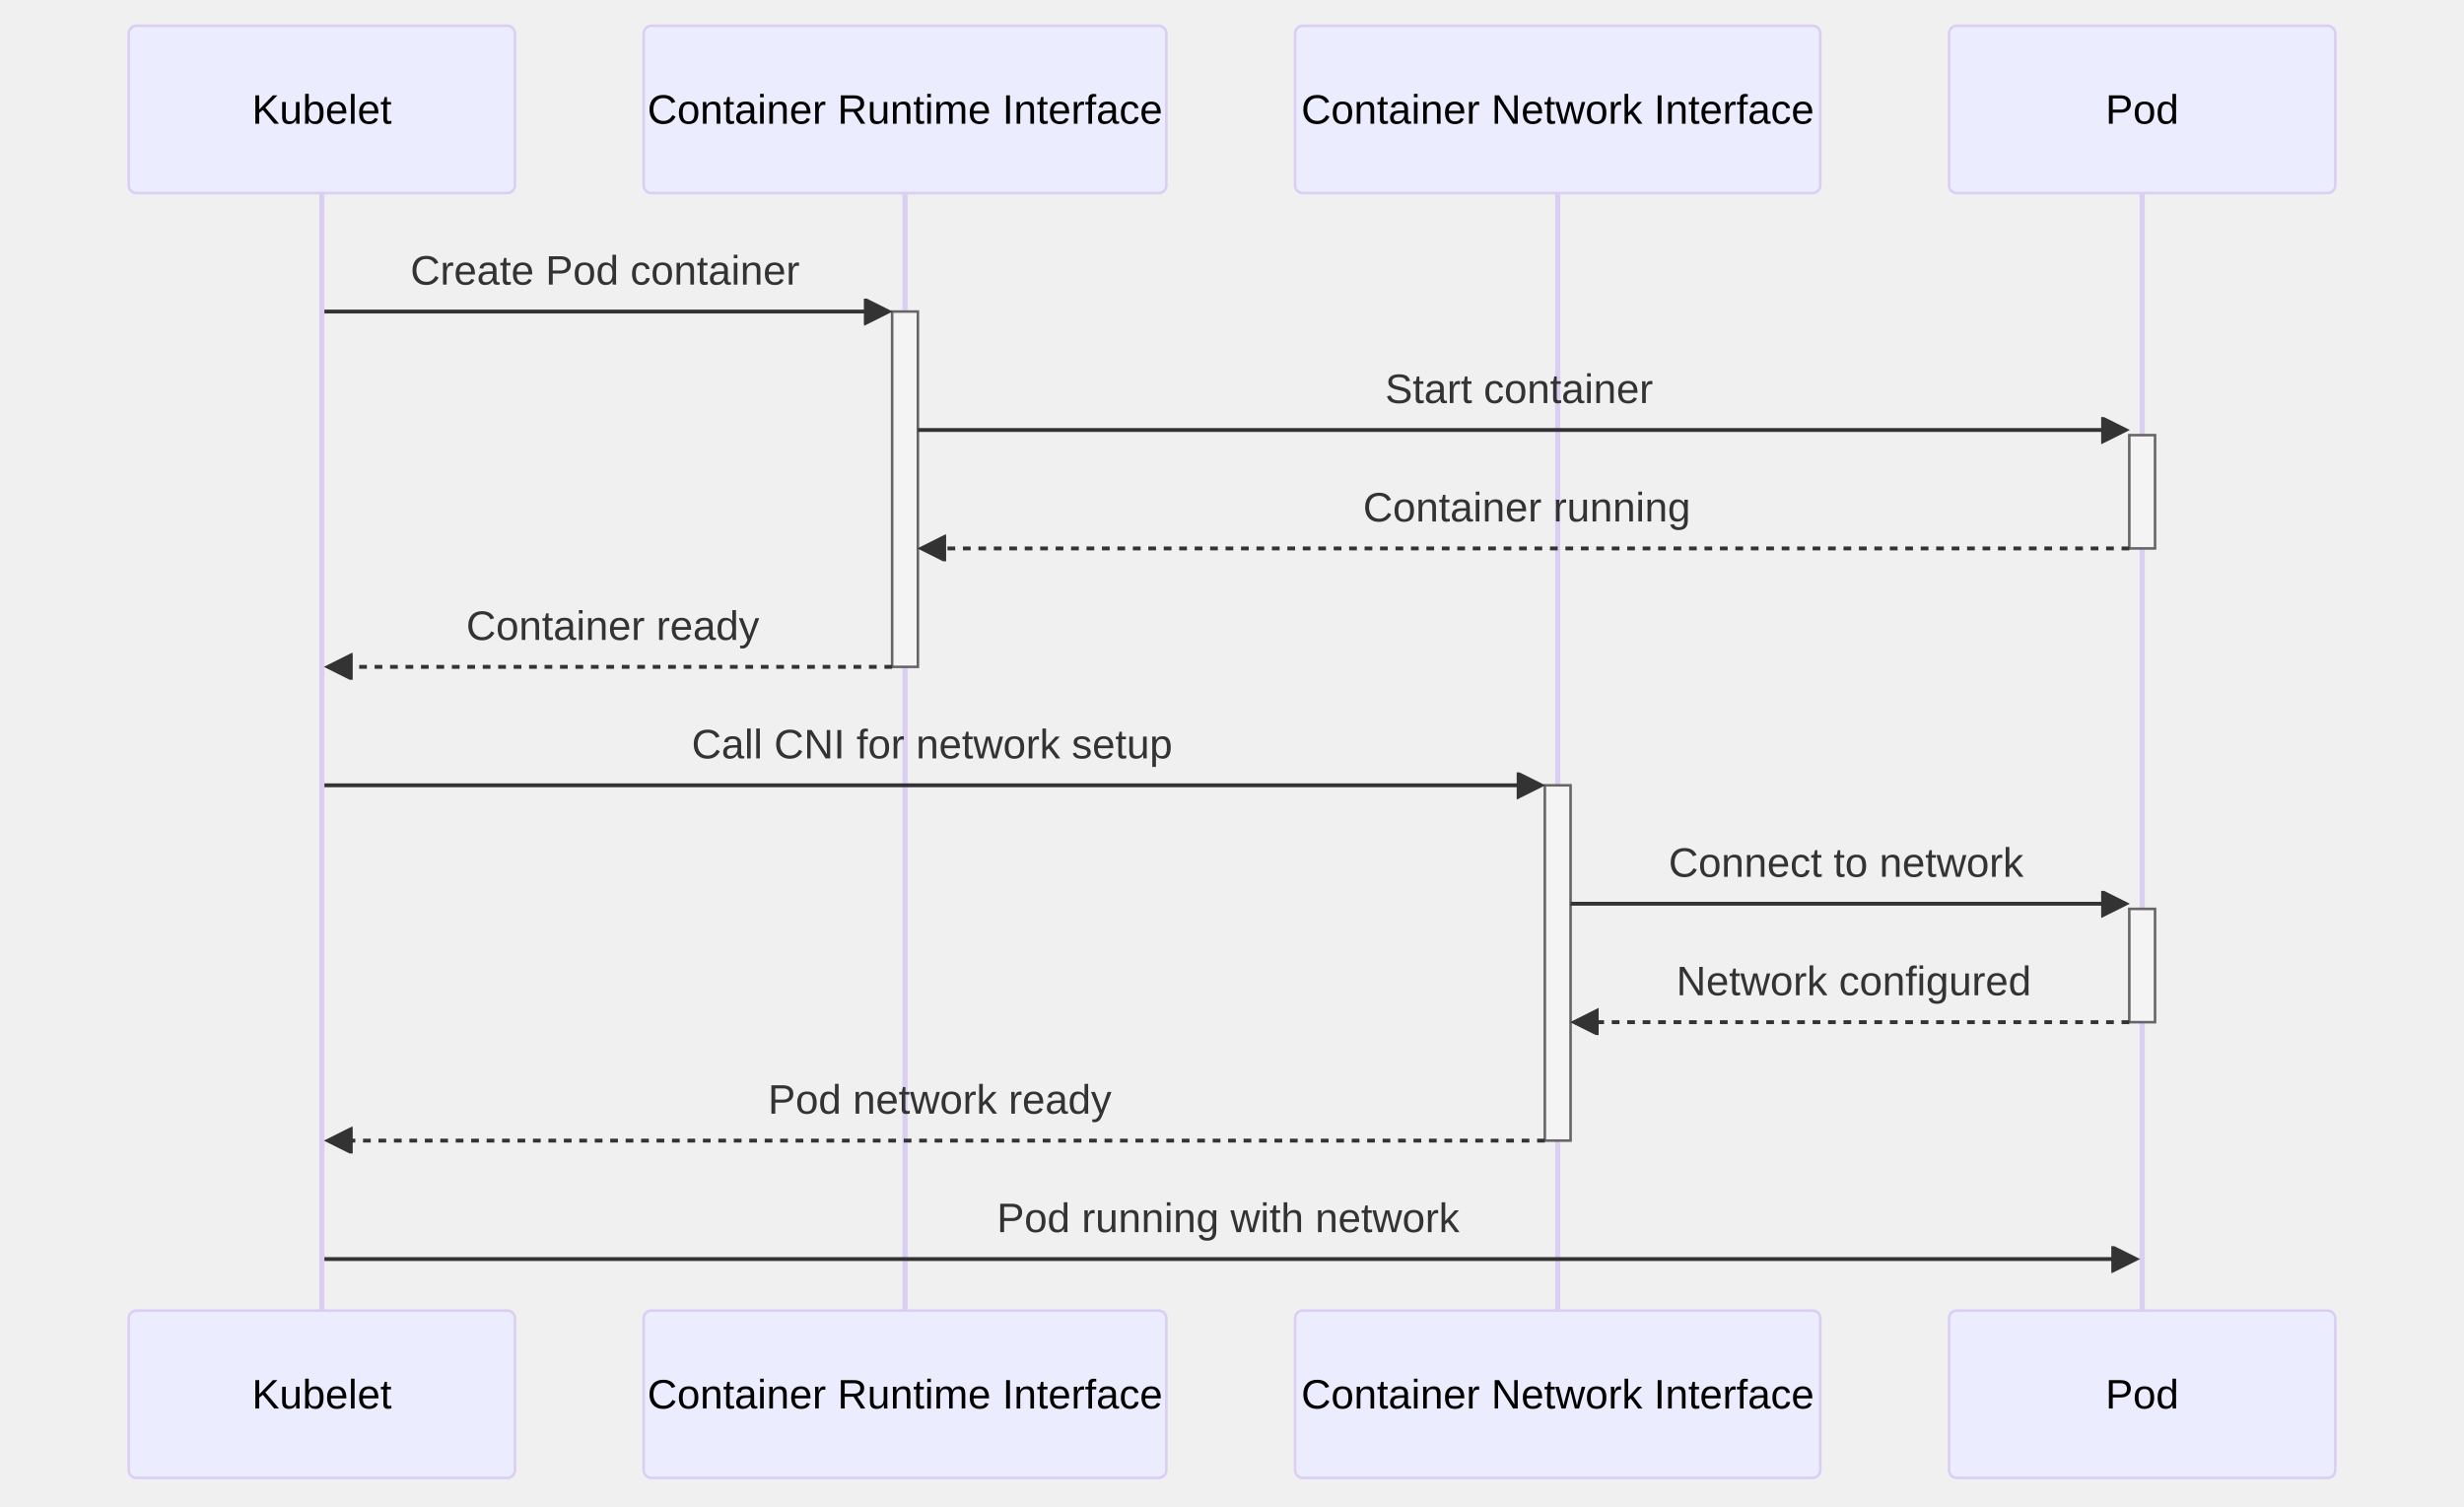
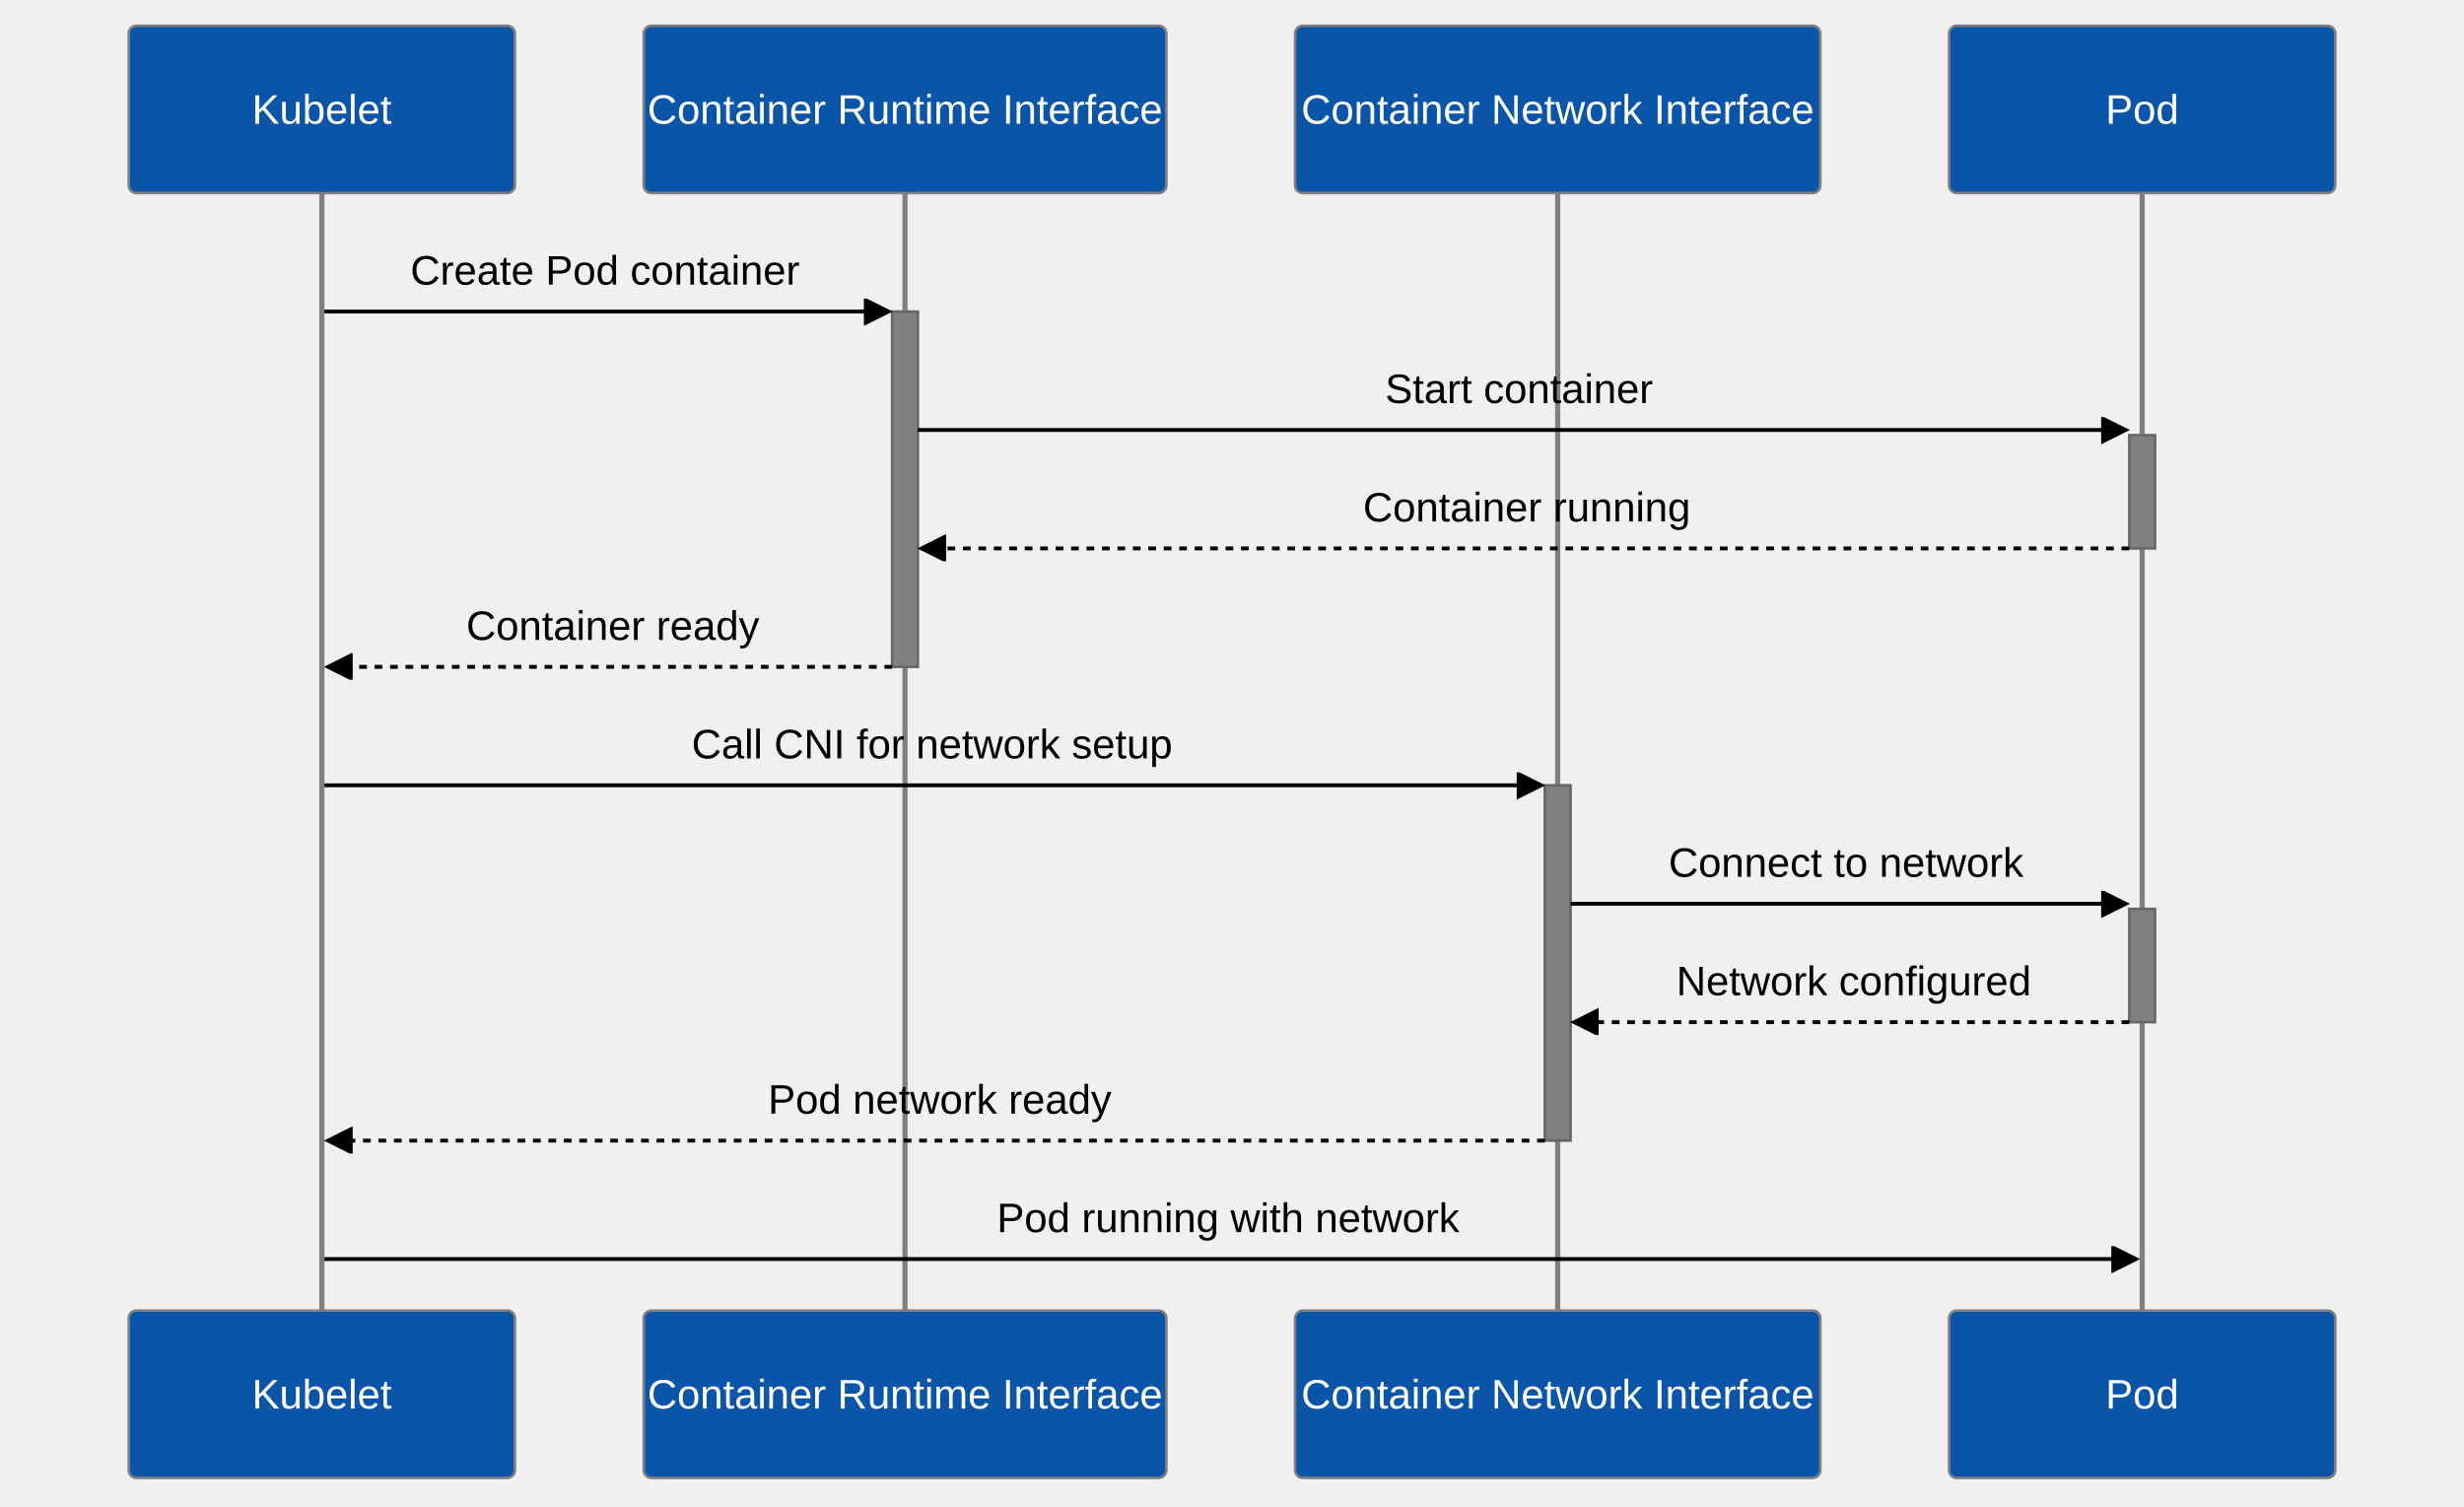
<svg xmlns="http://www.w3.org/2000/svg" aria-roledescription="sequence" role="graphics-document document" viewBox="-50 -10 957 585" style="max-width: 957px; background-color: white;" width="100%" id="my-svg">
  <g>
    <rect class="actor actor-bottom" ry="3" rx="3" name="P" height="65" width="150" stroke="#666" fill="#eaeaea" y="499" x="707" />
    <text style="text-anchor: middle; font-size: 16px; font-weight: 400;" class="actor" alignment-baseline="central" dominant-baseline="central" y="531.5" x="782">
      <tspan dy="0" x="782">Pod</tspan>
    </text>
  </g>
  <g>
    <rect class="actor actor-bottom" ry="3" rx="3" name="CNI" height="65" width="204" stroke="#666" fill="#eaeaea" y="499" x="453" />
    <text style="text-anchor: middle; font-size: 16px; font-weight: 400;" class="actor" alignment-baseline="central" dominant-baseline="central" y="531.5" x="555">
      <tspan dy="0" x="555">Container Network Interface</tspan>
    </text>
  </g>
  <g>
    <rect class="actor actor-bottom" ry="3" rx="3" name="CRI" height="65" width="203" stroke="#666" fill="#eaeaea" y="499" x="200" />
    <text style="text-anchor: middle; font-size: 16px; font-weight: 400;" class="actor" alignment-baseline="central" dominant-baseline="central" y="531.5" x="301.5">
      <tspan dy="0" x="301.5">Container Runtime Interface</tspan>
    </text>
  </g>
  <g>
    <rect class="actor actor-bottom" ry="3" rx="3" name="K" height="65" width="150" stroke="#666" fill="#eaeaea" y="499" x="0" />
    <text style="text-anchor: middle; font-size: 16px; font-weight: 400;" class="actor" alignment-baseline="central" dominant-baseline="central" y="531.5" x="75">
      <tspan dy="0" x="75">Kubelet</tspan>
    </text>
  </g>
  <g>
    <line stroke="#999" stroke-width="0.5px" class="200" y2="499" x2="782" y1="5" x1="782" id="actor3" />
    <g id="root-3">
      <rect class="actor actor-top" ry="3" rx="3" name="P" height="65" width="150" stroke="#666" fill="#eaeaea" y="0" x="707" />
      <text style="text-anchor: middle; font-size: 16px; font-weight: 400;" class="actor" alignment-baseline="central" dominant-baseline="central" y="32.5" x="782">
        <tspan dy="0" x="782">Pod</tspan>
      </text>
    </g>
  </g>
  <g>
    <line stroke="#999" stroke-width="0.5px" class="200" y2="499" x2="555" y1="5" x1="555" id="actor2" />
    <g id="root-2">
      <rect class="actor actor-top" ry="3" rx="3" name="CNI" height="65" width="204" stroke="#666" fill="#eaeaea" y="0" x="453" />
      <text style="text-anchor: middle; font-size: 16px; font-weight: 400;" class="actor" alignment-baseline="central" dominant-baseline="central" y="32.5" x="555">
        <tspan dy="0" x="555">Container Network Interface</tspan>
      </text>
    </g>
  </g>
  <g>
    <line stroke="#999" stroke-width="0.5px" class="200" y2="499" x2="301.5" y1="5" x1="301.5" id="actor1" />
    <g id="root-1">
      <rect class="actor actor-top" ry="3" rx="3" name="CRI" height="65" width="203" stroke="#666" fill="#eaeaea" y="0" x="200" />
      <text style="text-anchor: middle; font-size: 16px; font-weight: 400;" class="actor" alignment-baseline="central" dominant-baseline="central" y="32.5" x="301.5">
        <tspan dy="0" x="301.5">Container Runtime Interface</tspan>
      </text>
    </g>
  </g>
  <g>
    <line stroke="#999" stroke-width="0.5px" class="200" y2="499" x2="75" y1="5" x1="75" id="actor0" />
    <g id="root-0">
      <rect class="actor actor-top" ry="3" rx="3" name="K" height="65" width="150" stroke="#666" fill="#eaeaea" y="0" x="0" />
      <text style="text-anchor: middle; font-size: 16px; font-weight: 400;" class="actor" alignment-baseline="central" dominant-baseline="central" y="32.5" x="75">
        <tspan dy="0" x="75">Kubelet</tspan>
      </text>
    </g>
  </g>
-   <style>#my-svg{font-family:"trebuchet ms",verdana,arial,sans-serif;font-size:16px;fill:#333;}#my-svg .error-icon{fill:#552222;}#my-svg .error-text{fill:#552222;stroke:#552222;}#my-svg .edge-thickness-normal{stroke-width:2px;}#my-svg .edge-thickness-thick{stroke-width:3.5px;}#my-svg .edge-pattern-solid{stroke-dasharray:0;}#my-svg .edge-pattern-dashed{stroke-dasharray:3;}#my-svg .edge-pattern-dotted{stroke-dasharray:2;}#my-svg .marker{fill:#333333;stroke:#333333;}#my-svg .marker.cross{stroke:#333333;}#my-svg svg{font-family:"trebuchet ms",verdana,arial,sans-serif;font-size:16px;}#my-svg .actor{stroke:hsl(259.626, 59.777%, 87.902%);fill:#ECECFF;}#my-svg text.actor&gt;tspan{fill:black;stroke:none;}#my-svg .actor-line{stroke:grey;}#my-svg .messageLine0{stroke-width:1.5;stroke-dasharray:none;stroke:#333;}#my-svg .messageLine1{stroke-width:1.5;stroke-dasharray:2,2;stroke:#333;}#my-svg #arrowhead path{fill:#333;stroke:#333;}#my-svg .sequenceNumber{fill:white;}#my-svg #sequencenumber{fill:#333;}#my-svg #crosshead path{fill:#333;stroke:#333;}#my-svg .messageText{fill:#333;stroke:none;}#my-svg .labelBox{stroke:hsl(259.626, 59.777%, 87.902%);fill:#ECECFF;}#my-svg .labelText,#my-svg .labelText&gt;tspan{fill:black;stroke:none;}#my-svg .loopText,#my-svg .loopText&gt;tspan{fill:black;stroke:none;}#my-svg .loopLine{stroke-width:2px;stroke-dasharray:2,2;stroke:hsl(259.626, 59.777%, 87.902%);fill:hsl(259.626, 59.777%, 87.902%);}#my-svg .note{stroke:#aaaa33;fill:#fff5ad;}#my-svg .noteText,#my-svg .noteText&gt;tspan{fill:black;stroke:none;}#my-svg .activation0{fill:#f4f4f4;stroke:#666;}#my-svg .activation1{fill:#f4f4f4;stroke:#666;}#my-svg .activation2{fill:#f4f4f4;stroke:#666;}#my-svg .actorPopupMenu{position:absolute;}#my-svg .actorPopupMenuPanel{position:absolute;fill:#ECECFF;box-shadow:0px 8px 16px 0px rgba(0,0,0,0.2);filter:drop-shadow(3px 5px 2px rgb(0 0 0 / 0.4));}#my-svg .actor-man line{stroke:hsl(259.626, 59.777%, 87.902%);fill:#ECECFF;}#my-svg .actor-man circle,#my-svg line{stroke:hsl(259.626, 59.777%, 87.902%);fill:#ECECFF;stroke-width:2px;}#my-svg :root{--mermaid-font-family:"trebuchet ms",verdana,arial,sans-serif;}</style>
+   <style>#my-svg{font-family:"trebuchet ms",verdana,arial,sans-serif;font-size:16px;fill:black;}#my-svg .error-icon{fill:hsl(31.338, 88.701%, 39.706%);}#my-svg .error-text{fill:black;stroke:black;}#my-svg .edge-thickness-normal{stroke-width:2px;}#my-svg .edge-thickness-thick{stroke-width:3.5px;}#my-svg .edge-pattern-solid{stroke-dasharray:0;}#my-svg .edge-pattern-dashed{stroke-dasharray:3;}#my-svg .edge-pattern-dotted{stroke-dasharray:2;}#my-svg .marker{fill:#0b0b0b;stroke:#0b0b0b;}#my-svg .marker.cross{stroke:#0b0b0b;}#my-svg svg{font-family:"trebuchet ms",verdana,arial,sans-serif;font-size:16px;}#my-svg .actor{stroke:gray;fill:#0a55a7;}#my-svg text.actor&gt;tspan{fill:white;stroke:none;}#my-svg .actor-line{stroke:grey;}#my-svg .messageLine0{stroke-width:1.5;stroke-dasharray:none;stroke:black;}#my-svg .messageLine1{stroke-width:1.5;stroke-dasharray:2,2;stroke:black;}#my-svg #arrowhead path{fill:black;stroke:black;}#my-svg .sequenceNumber{fill:#f4f4f4;}#my-svg #sequencenumber{fill:black;}#my-svg #crosshead path{fill:black;stroke:black;}#my-svg .messageText{fill:black;stroke:none;}#my-svg .labelBox{stroke:gray;fill:#0a55a7;}#my-svg .labelText,#my-svg .labelText&gt;tspan{fill:white;stroke:none;}#my-svg .loopText,#my-svg .loopText&gt;tspan{fill:white;stroke:none;}#my-svg .loopLine{stroke-width:2px;stroke-dasharray:2,2;stroke:gray;fill:gray;}#my-svg .note{stroke:hsl(52.683, 60%, 73.922%);fill:#fff5ad;}#my-svg .noteText,#my-svg .noteText&gt;tspan{fill:#333;stroke:none;}#my-svg .activation0{fill:gray;stroke:hsl(0, 0%, 40.196%);}#my-svg .activation1{fill:gray;stroke:hsl(0, 0%, 40.196%);}#my-svg .activation2{fill:gray;stroke:hsl(0, 0%, 40.196%);}#my-svg .actorPopupMenu{position:absolute;}#my-svg .actorPopupMenuPanel{position:absolute;fill:#0a55a7;box-shadow:0px 8px 16px 0px rgba(0,0,0,0.2);filter:drop-shadow(3px 5px 2px rgb(0 0 0 / 0.4));}#my-svg .actor-man line{stroke:gray;fill:#0a55a7;}#my-svg .actor-man circle,#my-svg line{stroke:gray;fill:#0a55a7;stroke-width:2px;}#my-svg :root{--mermaid-font-family:"trebuchet ms",verdana,arial,sans-serif;}</style>
  <g />
  <defs>
    <symbol height="24" width="24" id="computer">
      <path d="M2 2v13h20v-13h-20zm18 11h-16v-9h16v9zm-10.228 6l.466-1h3.524l.467 1h-4.457zm14.228 3h-24l2-6h2.104l-1.33 4h18.45l-1.297-4h2.073l2 6zm-5-10h-14v-7h14v7z" transform="scale(.5)" />
    </symbol>
  </defs>
  <defs>
    <symbol clip-rule="evenodd" fill-rule="evenodd" id="database">
      <path d="M12.258.001l.256.004.255.005.253.008.251.01.249.012.247.015.246.016.242.019.241.02.239.023.236.024.233.027.231.028.229.031.225.032.223.034.22.036.217.038.214.04.211.041.208.043.205.045.201.046.198.048.194.05.191.051.187.053.183.054.18.056.175.057.172.059.168.06.163.061.16.063.155.064.15.066.074.033.073.033.071.034.07.034.069.035.068.035.067.035.066.035.064.036.064.036.062.036.06.036.06.037.058.037.058.037.055.038.055.038.053.038.052.038.051.039.05.039.048.039.047.039.045.04.044.04.043.04.041.04.04.041.039.041.037.041.036.041.034.041.033.042.032.042.03.042.029.042.027.042.026.043.024.043.023.043.021.043.02.043.018.044.017.043.015.044.013.044.012.044.011.045.009.044.007.045.006.045.004.045.002.045.001.045v17l-.001.045-.002.045-.004.045-.006.045-.007.045-.009.044-.011.045-.012.044-.013.044-.015.044-.017.043-.018.044-.02.043-.021.043-.023.043-.024.043-.026.043-.027.042-.029.042-.03.042-.032.042-.033.042-.034.041-.036.041-.037.041-.039.041-.04.041-.041.04-.043.04-.044.04-.045.04-.047.039-.048.039-.05.039-.051.039-.052.038-.053.038-.055.038-.055.038-.058.037-.058.037-.06.037-.06.036-.062.036-.064.036-.064.036-.066.035-.067.035-.068.035-.069.035-.07.034-.071.034-.073.033-.074.033-.15.066-.155.064-.16.063-.163.061-.168.06-.172.059-.175.057-.18.056-.183.054-.187.053-.191.051-.194.05-.198.048-.201.046-.205.045-.208.043-.211.041-.214.04-.217.038-.22.036-.223.034-.225.032-.229.031-.231.028-.233.027-.236.024-.239.023-.241.02-.242.019-.246.016-.247.015-.249.012-.251.01-.253.008-.255.005-.256.004-.258.001-.258-.001-.256-.004-.255-.005-.253-.008-.251-.01-.249-.012-.247-.015-.245-.016-.243-.019-.241-.02-.238-.023-.236-.024-.234-.027-.231-.028-.228-.031-.226-.032-.223-.034-.22-.036-.217-.038-.214-.04-.211-.041-.208-.043-.204-.045-.201-.046-.198-.048-.195-.05-.19-.051-.187-.053-.184-.054-.179-.056-.176-.057-.172-.059-.167-.06-.164-.061-.159-.063-.155-.064-.151-.066-.074-.033-.072-.033-.072-.034-.07-.034-.069-.035-.068-.035-.067-.035-.066-.035-.064-.036-.063-.036-.062-.036-.061-.036-.06-.037-.058-.037-.057-.037-.056-.038-.055-.038-.053-.038-.052-.038-.051-.039-.049-.039-.049-.039-.046-.039-.046-.04-.044-.04-.043-.04-.041-.04-.04-.041-.039-.041-.037-.041-.036-.041-.034-.041-.033-.042-.032-.042-.03-.042-.029-.042-.027-.042-.026-.043-.024-.043-.023-.043-.021-.043-.02-.043-.018-.044-.017-.043-.015-.044-.013-.044-.012-.044-.011-.045-.009-.044-.007-.045-.006-.045-.004-.045-.002-.045-.001-.045v-17l.001-.045.002-.045.004-.045.006-.045.007-.045.009-.044.011-.045.012-.044.013-.044.015-.044.017-.043.018-.044.02-.043.021-.043.023-.043.024-.043.026-.043.027-.042.029-.042.03-.042.032-.042.033-.042.034-.041.036-.041.037-.041.039-.041.04-.041.041-.04.043-.04.044-.04.046-.04.046-.039.049-.039.049-.039.051-.039.052-.038.053-.038.055-.038.056-.038.057-.037.058-.037.06-.037.061-.036.062-.036.063-.036.064-.036.066-.035.067-.035.068-.035.069-.035.07-.034.072-.034.072-.033.074-.033.151-.066.155-.064.159-.063.164-.061.167-.06.172-.059.176-.057.179-.056.184-.054.187-.053.19-.051.195-.05.198-.048.201-.046.204-.045.208-.043.211-.041.214-.04.217-.038.22-.036.223-.034.226-.032.228-.031.231-.028.234-.027.236-.024.238-.023.241-.02.243-.019.245-.016.247-.015.249-.012.251-.01.253-.008.255-.005.256-.004.258-.001.258.001zm-9.258 20.499v.01l.001.021.003.021.004.022.005.021.006.022.007.022.009.023.01.022.011.023.012.023.013.023.015.023.016.024.017.023.018.024.019.024.021.024.022.025.023.024.024.025.052.049.056.05.061.051.066.051.07.051.075.051.079.052.084.052.088.052.092.052.097.052.102.051.105.052.11.052.114.051.119.051.123.051.127.05.131.05.135.05.139.048.144.049.147.047.152.047.155.047.16.045.163.045.167.043.171.043.176.041.178.041.183.039.187.039.19.037.194.035.197.035.202.033.204.031.209.03.212.029.216.027.219.025.222.024.226.021.23.02.233.018.236.016.24.015.243.012.246.01.249.008.253.005.256.004.259.001.26-.001.257-.004.254-.005.25-.008.247-.011.244-.012.241-.014.237-.016.233-.018.231-.021.226-.021.224-.024.22-.026.216-.027.212-.028.21-.031.205-.031.202-.034.198-.034.194-.036.191-.037.187-.039.183-.04.179-.04.175-.042.172-.043.168-.044.163-.045.16-.046.155-.046.152-.047.148-.048.143-.049.139-.049.136-.05.131-.05.126-.05.123-.051.118-.052.114-.051.11-.052.106-.052.101-.052.096-.052.092-.052.088-.053.083-.051.079-.052.074-.052.07-.051.065-.051.06-.051.056-.05.051-.05.023-.024.023-.025.021-.024.02-.024.019-.024.018-.024.017-.024.015-.023.014-.024.013-.023.012-.023.01-.023.01-.022.008-.022.006-.022.006-.022.004-.022.004-.021.001-.021.001-.021v-4.127l-.077.055-.08.053-.083.054-.085.053-.087.052-.09.052-.093.051-.095.05-.097.05-.1.049-.102.049-.105.048-.106.047-.109.047-.111.046-.114.045-.115.045-.118.044-.12.043-.122.042-.124.042-.126.041-.128.04-.13.04-.132.038-.134.038-.135.037-.138.037-.139.035-.142.035-.143.034-.144.033-.147.032-.148.031-.15.03-.151.03-.153.029-.154.027-.156.027-.158.026-.159.025-.161.024-.162.023-.163.022-.165.021-.166.02-.167.019-.169.018-.169.017-.171.016-.173.015-.173.014-.175.013-.175.012-.177.011-.178.01-.179.008-.179.008-.181.006-.182.005-.182.004-.184.003-.184.002h-.37l-.184-.002-.184-.003-.182-.004-.182-.005-.181-.006-.179-.008-.179-.008-.178-.01-.176-.011-.176-.012-.175-.013-.173-.014-.172-.015-.171-.016-.17-.017-.169-.018-.167-.019-.166-.02-.165-.021-.163-.022-.162-.023-.161-.024-.159-.025-.157-.026-.156-.027-.155-.027-.153-.029-.151-.03-.15-.03-.148-.031-.146-.032-.145-.033-.143-.034-.141-.035-.14-.035-.137-.037-.136-.037-.134-.038-.132-.038-.13-.04-.128-.04-.126-.041-.124-.042-.122-.042-.12-.044-.117-.043-.116-.045-.113-.045-.112-.046-.109-.047-.106-.047-.105-.048-.102-.049-.1-.049-.097-.05-.095-.05-.093-.052-.09-.051-.087-.052-.085-.053-.083-.054-.08-.054-.077-.054v4.127zm0-5.654v.011l.001.021.003.021.004.021.005.022.006.022.007.022.009.022.01.022.011.023.012.023.013.023.015.024.016.023.017.024.018.024.019.024.021.024.022.024.023.025.024.024.052.05.056.05.061.05.066.051.07.051.075.052.079.051.084.052.088.052.092.052.097.052.102.052.105.052.11.051.114.051.119.052.123.05.127.051.131.05.135.049.139.049.144.048.147.048.152.047.155.046.16.045.163.045.167.044.171.042.176.042.178.04.183.04.187.038.19.037.194.036.197.034.202.033.204.032.209.03.212.028.216.027.219.025.222.024.226.022.23.02.233.018.236.016.24.014.243.012.246.01.249.008.253.006.256.003.259.001.26-.001.257-.003.254-.006.25-.008.247-.01.244-.012.241-.015.237-.016.233-.018.231-.02.226-.022.224-.024.22-.025.216-.027.212-.029.21-.03.205-.032.202-.033.198-.035.194-.036.191-.037.187-.039.183-.039.179-.041.175-.042.172-.043.168-.044.163-.045.16-.045.155-.047.152-.047.148-.048.143-.048.139-.05.136-.049.131-.05.126-.051.123-.051.118-.051.114-.052.11-.052.106-.052.101-.052.096-.052.092-.052.088-.052.083-.052.079-.052.074-.051.07-.052.065-.051.06-.05.056-.051.051-.049.023-.025.023-.024.021-.025.02-.024.019-.024.018-.024.017-.024.015-.023.014-.023.013-.024.012-.022.01-.023.01-.023.008-.022.006-.022.006-.022.004-.021.004-.022.001-.021.001-.021v-4.139l-.077.054-.08.054-.083.054-.085.052-.087.053-.09.051-.093.051-.095.051-.097.05-.1.049-.102.049-.105.048-.106.047-.109.047-.111.046-.114.045-.115.044-.118.044-.12.044-.122.042-.124.042-.126.041-.128.04-.13.039-.132.039-.134.038-.135.037-.138.036-.139.036-.142.035-.143.033-.144.033-.147.033-.148.031-.15.03-.151.03-.153.028-.154.028-.156.027-.158.026-.159.025-.161.024-.162.023-.163.022-.165.021-.166.02-.167.019-.169.018-.169.017-.171.016-.173.015-.173.014-.175.013-.175.012-.177.011-.178.009-.179.009-.179.007-.181.007-.182.005-.182.004-.184.003-.184.002h-.37l-.184-.002-.184-.003-.182-.004-.182-.005-.181-.007-.179-.007-.179-.009-.178-.009-.176-.011-.176-.012-.175-.013-.173-.014-.172-.015-.171-.016-.17-.017-.169-.018-.167-.019-.166-.02-.165-.021-.163-.022-.162-.023-.161-.024-.159-.025-.157-.026-.156-.027-.155-.028-.153-.028-.151-.03-.15-.03-.148-.031-.146-.033-.145-.033-.143-.033-.141-.035-.14-.036-.137-.036-.136-.037-.134-.038-.132-.039-.13-.039-.128-.04-.126-.041-.124-.042-.122-.043-.12-.043-.117-.044-.116-.044-.113-.046-.112-.046-.109-.046-.106-.047-.105-.048-.102-.049-.1-.049-.097-.05-.095-.051-.093-.051-.09-.051-.087-.053-.085-.052-.083-.054-.08-.054-.077-.054v4.139zm0-5.666v.011l.001.02.003.022.004.021.005.022.006.021.007.022.009.023.01.022.011.023.012.023.013.023.015.023.016.024.017.024.018.023.019.024.021.025.022.024.023.024.024.025.052.05.056.05.061.05.066.051.07.051.075.052.079.051.084.052.088.052.092.052.097.052.102.052.105.051.11.052.114.051.119.051.123.051.127.05.131.05.135.05.139.049.144.048.147.048.152.047.155.046.16.045.163.045.167.043.171.043.176.042.178.04.183.04.187.038.19.037.194.036.197.034.202.033.204.032.209.03.212.028.216.027.219.025.222.024.226.021.23.02.233.018.236.017.24.014.243.012.246.01.249.008.253.006.256.003.259.001.26-.001.257-.003.254-.006.25-.008.247-.01.244-.013.241-.014.237-.016.233-.018.231-.02.226-.022.224-.024.22-.025.216-.027.212-.029.21-.03.205-.032.202-.033.198-.035.194-.036.191-.037.187-.039.183-.039.179-.041.175-.042.172-.043.168-.044.163-.045.16-.045.155-.047.152-.047.148-.048.143-.049.139-.049.136-.049.131-.051.126-.05.123-.051.118-.052.114-.051.11-.052.106-.052.101-.052.096-.052.092-.052.088-.052.083-.052.079-.052.074-.052.07-.051.065-.051.06-.051.056-.05.051-.049.023-.025.023-.025.021-.024.02-.024.019-.024.018-.024.017-.024.015-.023.014-.024.013-.023.012-.023.01-.022.01-.023.008-.022.006-.022.006-.022.004-.022.004-.021.001-.021.001-.021v-4.153l-.077.054-.08.054-.083.053-.085.053-.087.053-.09.051-.093.051-.095.051-.097.05-.1.049-.102.048-.105.048-.106.048-.109.046-.111.046-.114.046-.115.044-.118.044-.12.043-.122.043-.124.042-.126.041-.128.04-.13.039-.132.039-.134.038-.135.037-.138.036-.139.036-.142.034-.143.034-.144.033-.147.032-.148.032-.15.03-.151.03-.153.028-.154.028-.156.027-.158.026-.159.024-.161.024-.162.023-.163.023-.165.021-.166.02-.167.019-.169.018-.169.017-.171.016-.173.015-.173.014-.175.013-.175.012-.177.01-.178.01-.179.009-.179.007-.181.006-.182.006-.182.004-.184.003-.184.001-.185.001-.185-.001-.184-.001-.184-.003-.182-.004-.182-.006-.181-.006-.179-.007-.179-.009-.178-.01-.176-.01-.176-.012-.175-.013-.173-.014-.172-.015-.171-.016-.17-.017-.169-.018-.167-.019-.166-.02-.165-.021-.163-.023-.162-.023-.161-.024-.159-.024-.157-.026-.156-.027-.155-.028-.153-.028-.151-.03-.15-.03-.148-.032-.146-.032-.145-.033-.143-.034-.141-.034-.14-.036-.137-.036-.136-.037-.134-.038-.132-.039-.13-.039-.128-.041-.126-.041-.124-.041-.122-.043-.12-.043-.117-.044-.116-.044-.113-.046-.112-.046-.109-.046-.106-.048-.105-.048-.102-.048-.1-.05-.097-.049-.095-.051-.093-.051-.09-.052-.087-.052-.085-.053-.083-.053-.08-.054-.077-.054v4.153zm8.74-8.179l-.257.004-.254.005-.25.008-.247.011-.244.012-.241.014-.237.016-.233.018-.231.021-.226.022-.224.023-.22.026-.216.027-.212.028-.21.031-.205.032-.202.033-.198.034-.194.036-.191.038-.187.038-.183.04-.179.041-.175.042-.172.043-.168.043-.163.045-.16.046-.155.046-.152.048-.148.048-.143.048-.139.049-.136.05-.131.05-.126.051-.123.051-.118.051-.114.052-.11.052-.106.052-.101.052-.096.052-.092.052-.088.052-.083.052-.079.052-.074.051-.07.052-.065.051-.06.05-.056.05-.051.05-.023.025-.023.024-.021.024-.02.025-.019.024-.018.024-.017.023-.015.024-.014.023-.013.023-.012.023-.01.023-.01.022-.008.022-.006.023-.006.021-.004.022-.004.021-.001.021-.001.021.001.021.001.021.004.021.004.022.006.021.006.023.008.022.01.022.01.023.012.023.013.023.014.023.015.024.017.023.018.024.019.024.02.025.021.024.023.024.023.025.051.05.056.05.06.05.065.051.07.052.074.051.079.052.083.052.088.052.092.052.096.052.101.052.106.052.11.052.114.052.118.051.123.051.126.051.131.05.136.05.139.049.143.048.148.048.152.048.155.046.16.046.163.045.168.043.172.043.175.042.179.041.183.04.187.038.191.038.194.036.198.034.202.033.205.032.21.031.212.028.216.027.22.026.224.023.226.022.231.021.233.018.237.016.241.014.244.012.247.011.25.008.254.005.257.004.26.001.26-.001.257-.004.254-.005.25-.008.247-.011.244-.012.241-.014.237-.016.233-.018.231-.021.226-.022.224-.023.22-.026.216-.027.212-.028.21-.031.205-.032.202-.033.198-.034.194-.036.191-.038.187-.038.183-.04.179-.041.175-.042.172-.043.168-.043.163-.045.16-.046.155-.046.152-.048.148-.048.143-.048.139-.049.136-.05.131-.05.126-.051.123-.051.118-.051.114-.052.11-.052.106-.052.101-.052.096-.052.092-.052.088-.052.083-.052.079-.052.074-.051.07-.052.065-.051.06-.05.056-.05.051-.05.023-.025.023-.024.021-.024.02-.025.019-.024.018-.024.017-.023.015-.024.014-.023.013-.023.012-.023.01-.023.01-.022.008-.022.006-.023.006-.021.004-.022.004-.021.001-.021.001-.021-.001-.021-.001-.021-.004-.021-.004-.022-.006-.021-.006-.023-.008-.022-.01-.022-.01-.023-.012-.023-.013-.023-.014-.023-.015-.024-.017-.023-.018-.024-.019-.024-.02-.025-.021-.024-.023-.024-.023-.025-.051-.05-.056-.05-.06-.05-.065-.051-.07-.052-.074-.051-.079-.052-.083-.052-.088-.052-.092-.052-.096-.052-.101-.052-.106-.052-.11-.052-.114-.052-.118-.051-.123-.051-.126-.051-.131-.05-.136-.05-.139-.049-.143-.048-.148-.048-.152-.048-.155-.046-.16-.046-.163-.045-.168-.043-.172-.043-.175-.042-.179-.041-.183-.04-.187-.038-.191-.038-.194-.036-.198-.034-.202-.033-.205-.032-.21-.031-.212-.028-.216-.027-.22-.026-.224-.023-.226-.022-.231-.021-.233-.018-.237-.016-.241-.014-.244-.012-.247-.011-.25-.008-.254-.005-.257-.004-.26-.001-.26.001z" transform="scale(.5)" />
    </symbol>
  </defs>
  <defs>
    <symbol height="24" width="24" id="clock">
      <path d="M12 2c5.514 0 10 4.486 10 10s-4.486 10-10 10-10-4.486-10-10 4.486-10 10-10zm0-2c-6.627 0-12 5.373-12 12s5.373 12 12 12 12-5.373 12-12-5.373-12-12-12zm5.848 12.459c.202.038.202.333.001.372-1.907.361-6.045 1.111-6.547 1.111-.719 0-1.301-.582-1.301-1.301 0-.512.77-5.447 1.125-7.445.034-.192.312-.181.343.014l.985 6.238 5.394 1.011z" transform="scale(.5)" />
    </symbol>
  </defs>
  <defs>
    <marker orient="auto" markerHeight="12" markerWidth="12" markerUnits="userSpaceOnUse" refY="5" refX="7.9" id="arrowhead">
      <path d="M 0 0 L 10 5 L 0 10 z" />
    </marker>
  </defs>
  <defs>
    <marker refY="4.5" refX="4" orient="auto" markerHeight="8" markerWidth="15" id="crosshead">
      <path style="stroke-dasharray: 0, 0;" d="M 1,2 L 6,7 M 6,2 L 1,7" stroke-width="1pt" stroke="#000000" fill="none" />
    </marker>
  </defs>
  <defs>
    <marker orient="auto" markerHeight="28" markerWidth="20" refY="7" refX="15.5" id="filled-head">
      <path d="M 18,7 L9,13 L14,7 L9,1 Z" />
    </marker>
  </defs>
  <defs>
    <marker orient="auto" markerHeight="40" markerWidth="60" refY="15" refX="15" id="sequencenumber">
      <circle r="6" cy="15" cx="15" />
    </marker>
  </defs>
  <g>
    <rect class="activation0" ry="0" rx="0" height="138" width="10" stroke="#666" fill="#EDF2AE" y="111" x="296.5" />
  </g>
  <g>
    <rect class="activation0" ry="0" rx="0" height="44" width="10" stroke="#666" fill="#EDF2AE" y="159" x="777" />
  </g>
  <g>
    <rect class="activation0" ry="0" rx="0" height="138" width="10" stroke="#666" fill="#EDF2AE" y="295" x="550" />
  </g>
  <g>
    <rect class="activation0" ry="0" rx="0" height="44" width="10" stroke="#666" fill="#EDF2AE" y="343" x="777" />
  </g>
  <text style="font-size: 16px; font-weight: 400;" dy="1em" class="messageText" alignment-baseline="middle" dominant-baseline="middle" text-anchor="middle" y="80" x="185">Create Pod container</text>
  <line style="fill: none;" marker-end="url(#arrowhead)" stroke="none" stroke-width="2" class="messageLine0" y2="111" x2="293.5" y1="111" x1="76" />
  <text style="font-size: 16px; font-weight: 400;" dy="1em" class="messageText" alignment-baseline="middle" dominant-baseline="middle" text-anchor="middle" y="126" x="540">Start container</text>
  <line style="fill: none;" marker-end="url(#arrowhead)" stroke="none" stroke-width="2" class="messageLine0" y2="157" x2="774" y1="157" x1="306.5" />
  <text style="font-size: 16px; font-weight: 400;" dy="1em" class="messageText" alignment-baseline="middle" dominant-baseline="middle" text-anchor="middle" y="172" x="543">Container running</text>
  <line style="stroke-dasharray: 3, 3; fill: none;" marker-end="url(#arrowhead)" stroke="none" stroke-width="2" class="messageLine1" y2="203" x2="309.5" y1="203" x1="777" />
  <text style="font-size: 16px; font-weight: 400;" dy="1em" class="messageText" alignment-baseline="middle" dominant-baseline="middle" text-anchor="middle" y="218" x="188">Container ready</text>
  <line style="stroke-dasharray: 3, 3; fill: none;" marker-end="url(#arrowhead)" stroke="none" stroke-width="2" class="messageLine1" y2="249" x2="79" y1="249" x1="296.5" />
  <text style="font-size: 16px; font-weight: 400;" dy="1em" class="messageText" alignment-baseline="middle" dominant-baseline="middle" text-anchor="middle" y="264" x="312">Call CNI for network setup</text>
  <line style="fill: none;" marker-end="url(#arrowhead)" stroke="none" stroke-width="2" class="messageLine0" y2="295" x2="547" y1="295" x1="76" />
  <text style="font-size: 16px; font-weight: 400;" dy="1em" class="messageText" alignment-baseline="middle" dominant-baseline="middle" text-anchor="middle" y="310" x="667">Connect to network</text>
  <line style="fill: none;" marker-end="url(#arrowhead)" stroke="none" stroke-width="2" class="messageLine0" y2="341" x2="774" y1="341" x1="560" />
  <text style="font-size: 16px; font-weight: 400;" dy="1em" class="messageText" alignment-baseline="middle" dominant-baseline="middle" text-anchor="middle" y="356" x="670">Network configured</text>
  <line style="stroke-dasharray: 3, 3; fill: none;" marker-end="url(#arrowhead)" stroke="none" stroke-width="2" class="messageLine1" y2="387" x2="563" y1="387" x1="777" />
  <text style="font-size: 16px; font-weight: 400;" dy="1em" class="messageText" alignment-baseline="middle" dominant-baseline="middle" text-anchor="middle" y="402" x="315">Pod network ready</text>
  <line style="stroke-dasharray: 3, 3; fill: none;" marker-end="url(#arrowhead)" stroke="none" stroke-width="2" class="messageLine1" y2="433" x2="79" y1="433" x1="550" />
  <text style="font-size: 16px; font-weight: 400;" dy="1em" class="messageText" alignment-baseline="middle" dominant-baseline="middle" text-anchor="middle" y="448" x="427">Pod running with network</text>
  <line style="fill: none;" marker-end="url(#arrowhead)" stroke="none" stroke-width="2" class="messageLine0" y2="479" x2="778" y1="479" x1="76" />
</svg>
